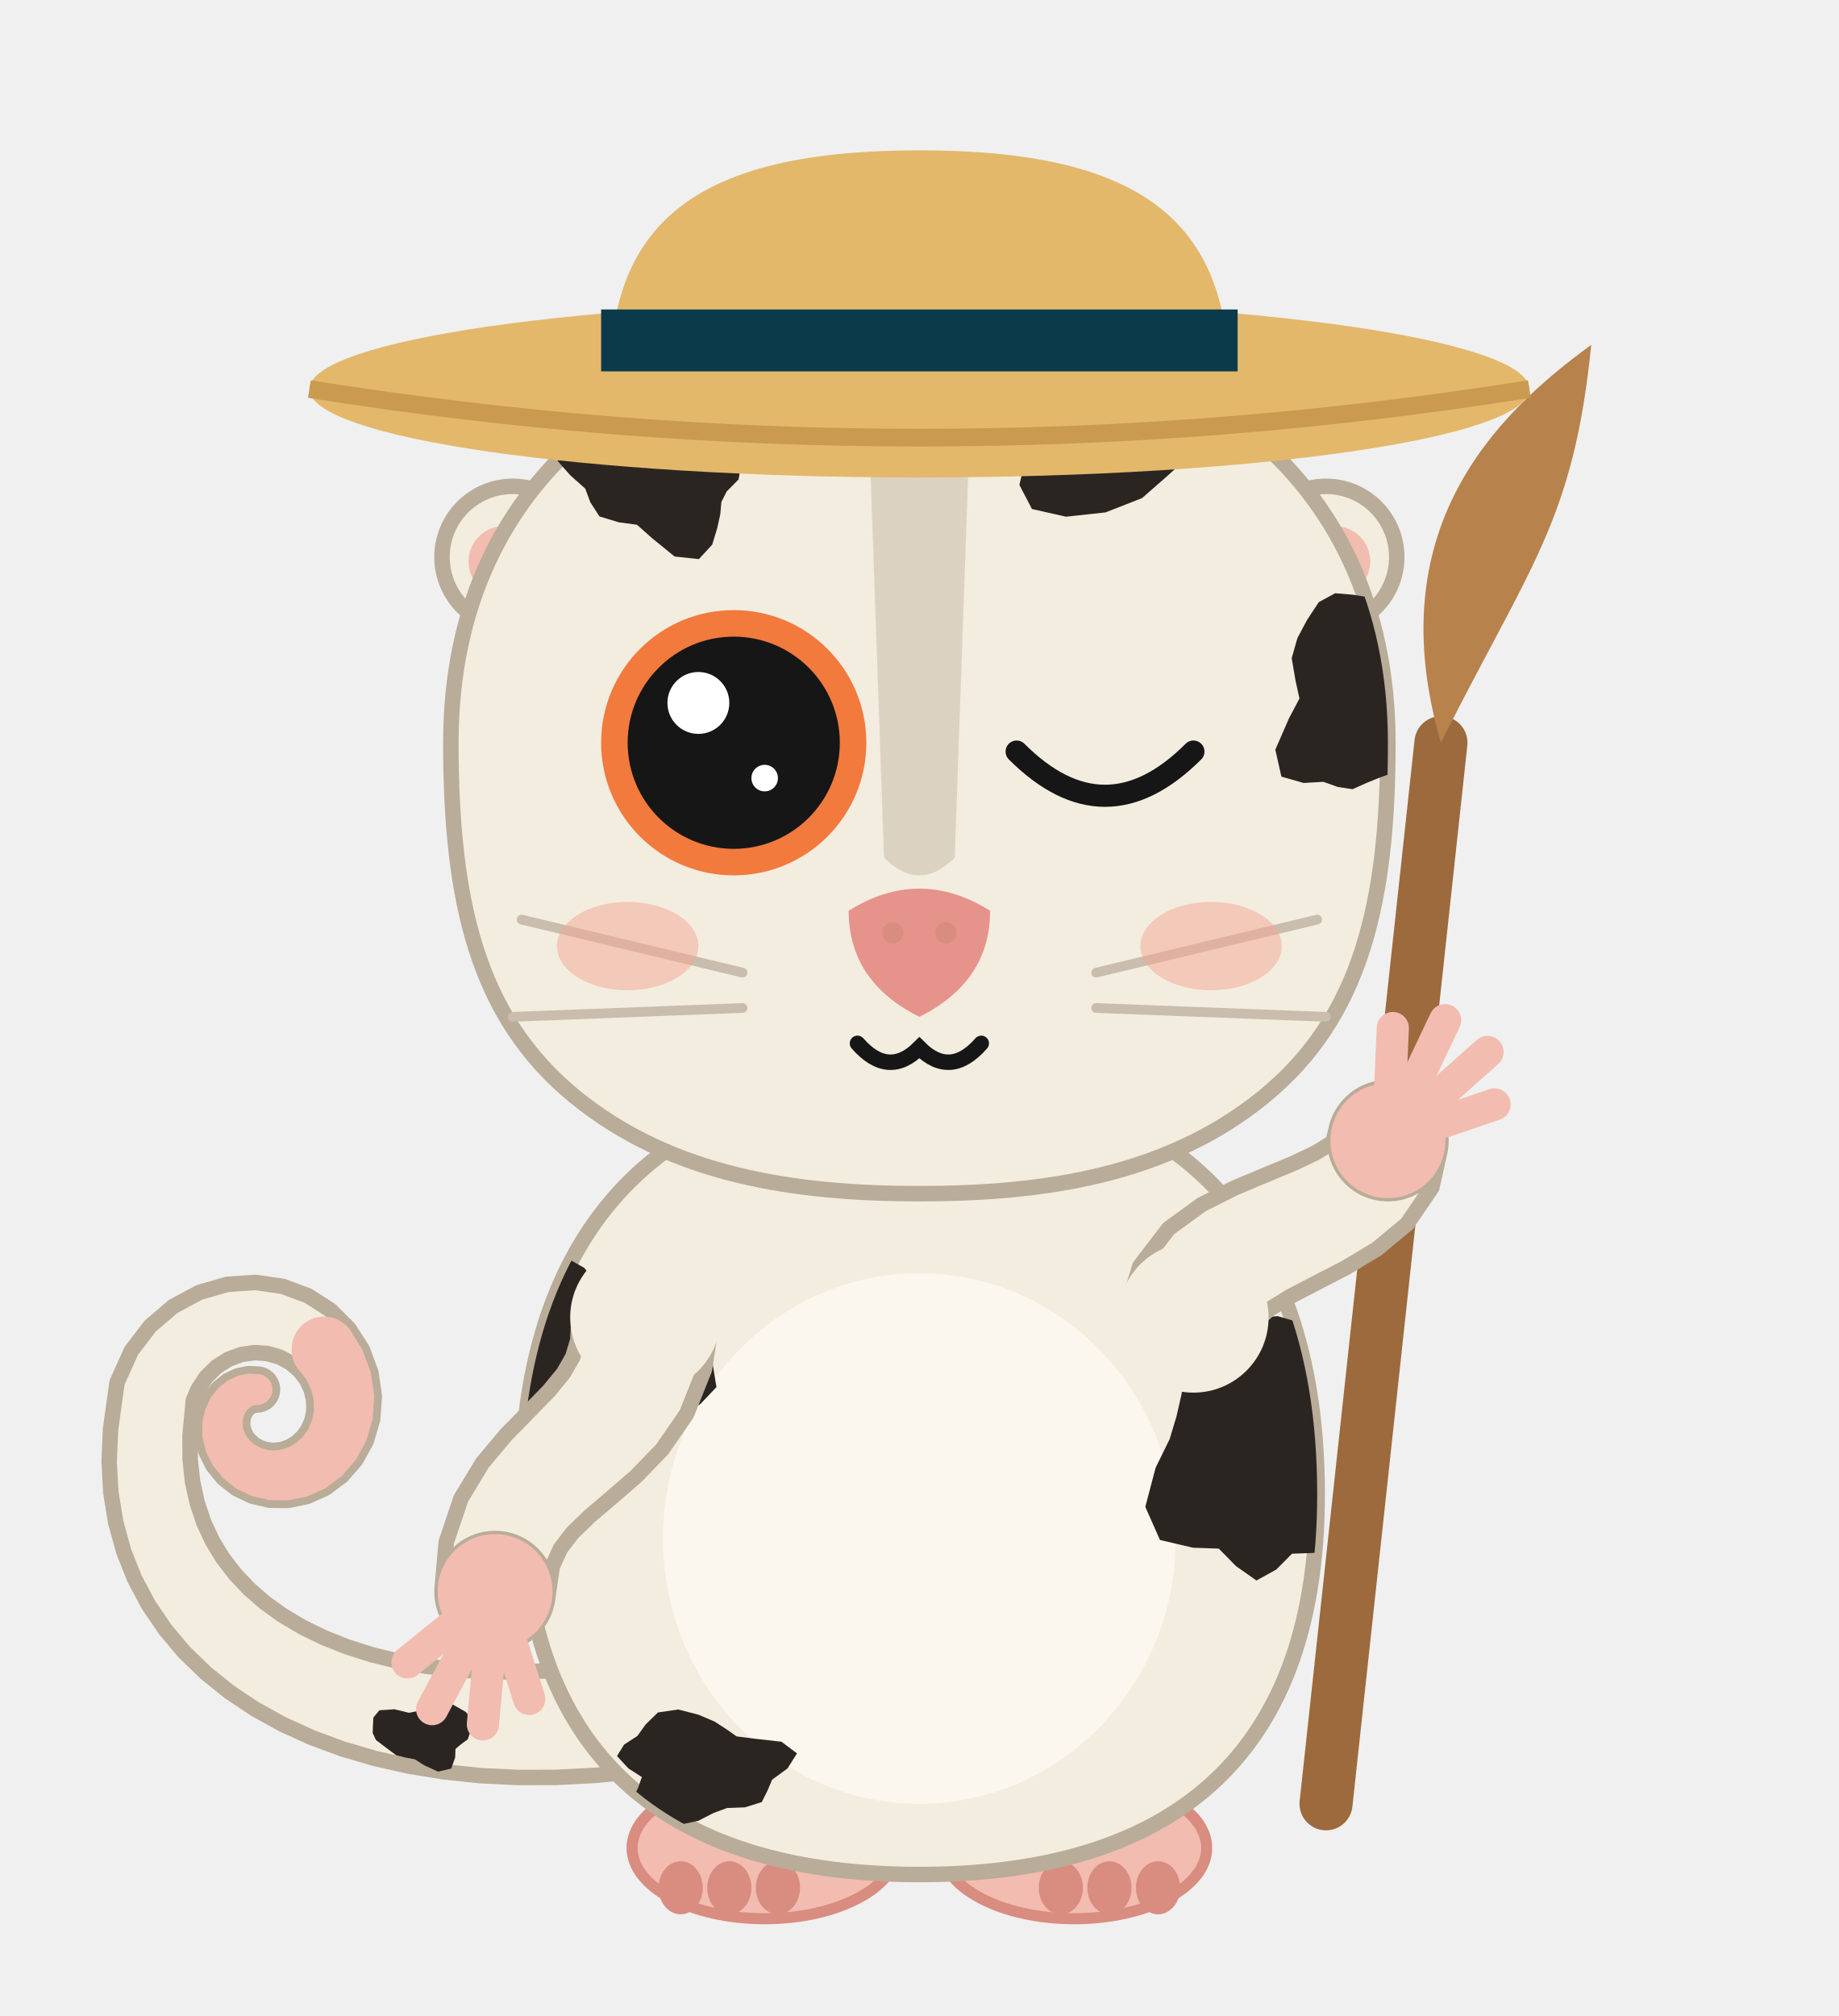
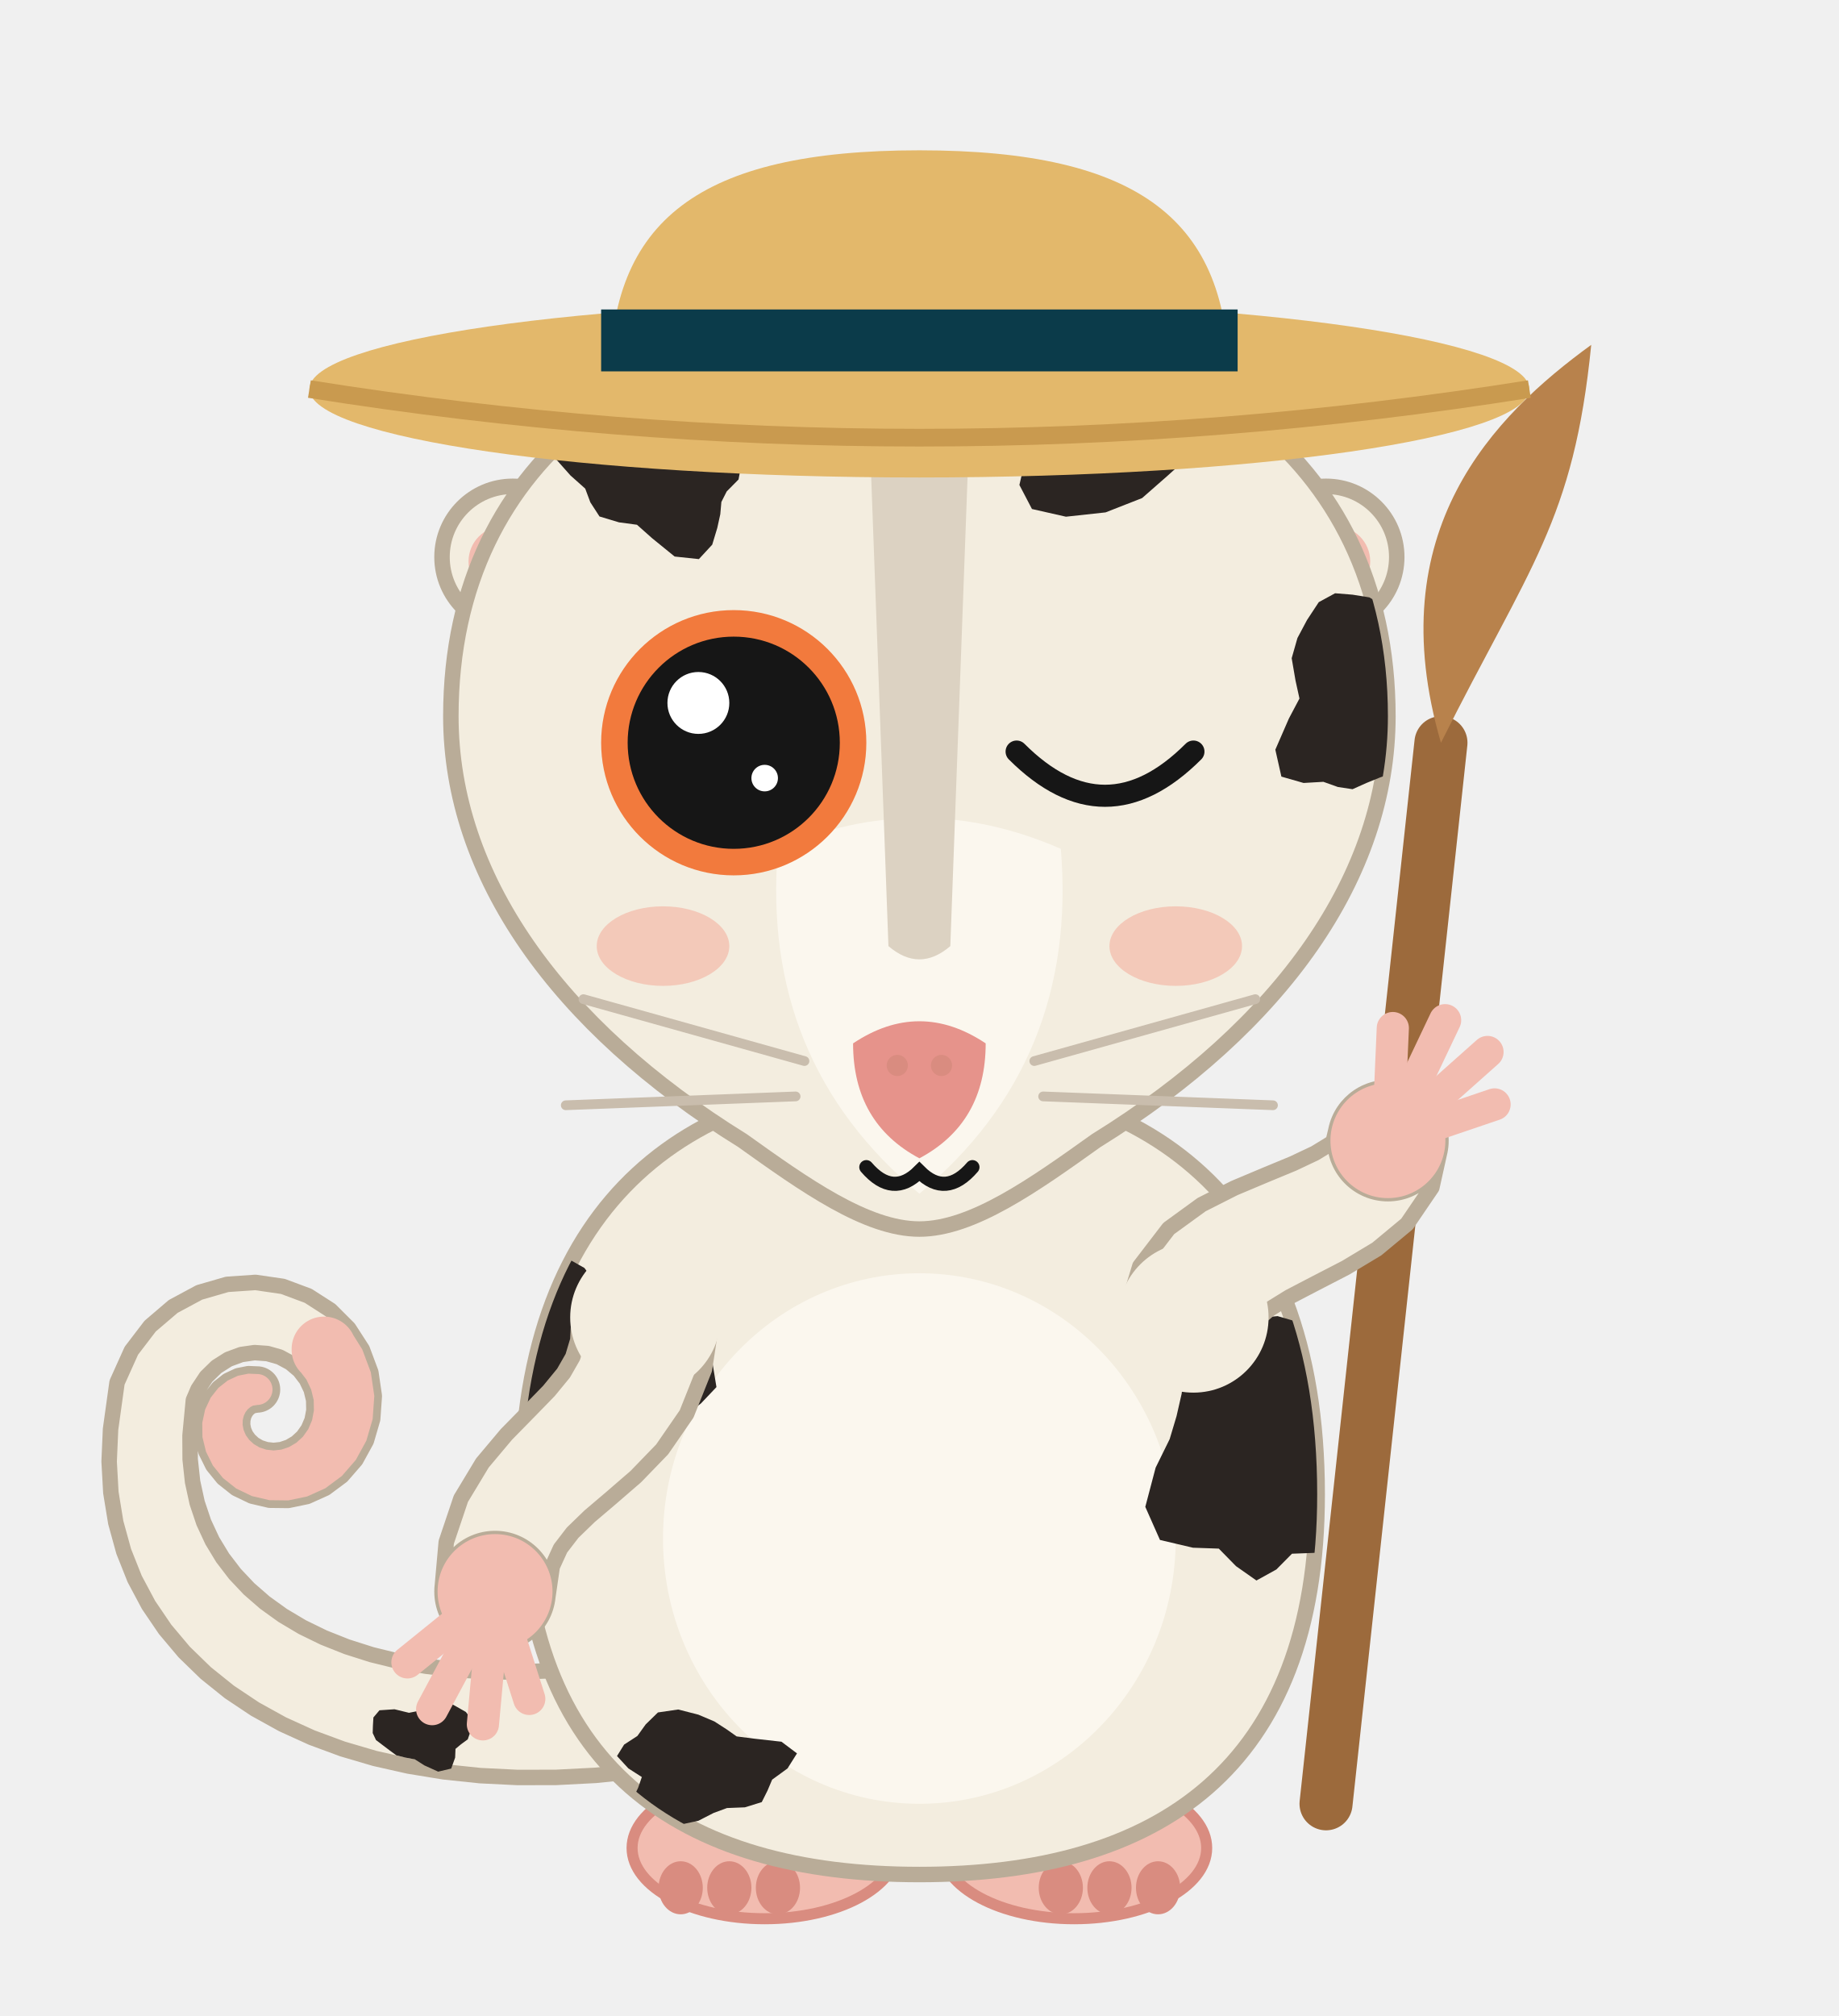
<svg xmlns="http://www.w3.org/2000/svg" viewBox="-8 -8 416 456" width="416" height="456">
  <path d="M166.24 359.56L157.37 362.4L148.9 364.73L140.57 366.63L132.42 368.12L124.47 369.21L116.73 369.89L109.23 370.19L102 370.12L95.04 369.67L88.39 368.88L82.07 367.74L76.09 366.27L70.47 364.48L65.24 362.4L60.4 360.04L55.96 357.4L51.94 354.51L48.34 351.38L45.15 348L42.38 344.38L40.03 340.51L38.1 336.36L36.61 331.93L35.57 327.17L35.02 322.08L34.99 316.72L35.75 308.7L36.81 306.23L38.66 303.44L41 301.15L43.69 299.45L46.6 298.38L49.59 297.95L52.51 298.16L55.25 298.94L57.69 300.25L59.74 301.98L61.32 304.04L62.4 306.31L62.97 308.67L63.02 311.02L62.6 313.24L61.75 315.24L60.54 316.96L59.06 318.32L57.4 319.3L55.66 319.89L53.91 320.08L52.24 319.9L50.73 319.41L49.43 318.65L48.38 317.68L47.6 316.59L47.11 315.43L46.89 314.28L46.92 313.19L47.16 312.22L47.56 311.39L48.08 310.73L48.66 310.25L49.25 309.94L50.22 309.79L50.07 302.79L48.2 302.71L45.83 303.18L43.52 304.26L41.41 305.92L39.67 308.13L38.41 310.81L37.76 313.83L37.8 317.06L38.6 320.34L40.16 323.49L42.46 326.33L45.44 328.69L49 330.4L52.97 331.33L57.2 331.38L61.48 330.49L65.61 328.63L69.35 325.85L72.5 322.22L74.88 317.88L76.31 312.98L76.68 307.75L75.9 302.42L73.96 297.23L70.88 292.46L66.76 288.34L61.73 285.11L55.99 282.97L49.79 282.07L43.39 282.51L37.09 284.33L31.18 287.51L25.97 291.96L21.72 297.52L18.48 304.71L17.01 315.28L16.69 322.57L17.08 329.59L18.19 336.38L19.99 342.91L22.47 349.14L25.61 355.03L29.36 360.55L33.68 365.68L38.54 370.4L43.89 374.7L49.69 378.57L55.91 382.01L62.53 385.02L69.51 387.6L76.83 389.75L84.47 391.47L92.41 392.77L100.62 393.63L109.1 394.05L117.81 394.03L126.74 393.57L135.87 392.65L145.19 391.28L154.66 389.45L164.28 387.14L173.76 384.44ZM157 372a13 13 0 1 0 26 0a13 13 0 1 0 -26 0ZM46.65 306.29a3.5 3.5 0 1 0 7 0a3.5 3.5 0 1 0 -7 0Z" fill="#F3EDDF" stroke="#B9AC98" stroke-width="3.5" stroke-linejoin="round" />
  <path d="M59.25 301.35L61.32 304.04L62.4 306.31L62.97 308.67L63.02 311.02L62.6 313.24L61.75 315.24L60.54 316.96L59.06 318.32L57.4 319.3L55.66 319.89L53.91 320.08L52.24 319.9L50.73 319.41L49.43 318.65L48.38 317.68L47.6 316.59L47.11 315.43L46.89 314.28L46.92 313.19L47.16 312.22L47.56 311.39L48.08 310.73L48.66 310.25L49.25 309.94L50.22 309.79L50.07 302.79L48.2 302.71L45.83 303.18L43.52 304.26L41.41 305.92L39.67 308.13L38.41 310.81L37.76 313.83L37.8 317.06L38.6 320.34L40.16 323.49L42.46 326.33L45.44 328.69L49 330.4L52.97 331.33L57.2 331.38L61.48 330.49L65.61 328.63L69.35 325.85L72.5 322.22L74.88 317.88L76.31 312.98L76.68 307.75L75.9 302.42L73.96 297.23L71.36 293.09ZM57.98 297.22a7.331 7.331 0 1 0 14.661 0a7.331 7.331 0 1 0 -14.661 0ZM46.65 306.29a3.5 3.5 0 1 0 7 0a3.5 3.5 0 1 0 -7 0Z" fill="#F2BCB0" />
  <path d="M98.32 384L97.82 385.43L96.3 386.54L95.05 387.58L94.97 389.56L94.08 392.03L91.13 392.73L88 391.31L85.87 389.95L83.79 389.56L81.68 389.04L80.2 387.96L78.72 386.84L77.07 385.59L76.32 384L76.37 382.31L76.48 380.47L77.85 378.85L81.26 378.62L84.53 379.42L86.24 379.08L88 377.31L90.76 376.3L93.33 376.95L95.4 378.09L97.4 379.23L98.54 380.77L98.52 382.47Z" fill="#2B2522" transform="rotate(0 88 384)" />
  <ellipse cx="165" cy="410" rx="30" ry="16" fill="#F2BCB0" stroke="#D98C80" stroke-width="2.5" />
  <ellipse cx="146" cy="419" rx="5" ry="6" fill="#D98C80" />
  <ellipse cx="157" cy="419" rx="5" ry="6" fill="#D98C80" />
  <ellipse cx="168" cy="419" rx="5" ry="6" fill="#D98C80" />
  <ellipse cx="235" cy="410" rx="30" ry="16" fill="#F2BCB0" stroke="#D98C80" stroke-width="2.5" />
  <ellipse cx="232" cy="419" rx="5" ry="6" fill="#D98C80" />
  <ellipse cx="243" cy="419" rx="5" ry="6" fill="#D98C80" />
  <ellipse cx="254" cy="419" rx="5" ry="6" fill="#D98C80" />
  <defs>
    <clipPath id="b9">
      <path d="M110 330C110 262 150 236 200 236C250 236 290 262 290 330C290 392 254 416 200 416C146 416 110 392 110 330Z" />
    </clipPath>
  </defs>
  <path d="M110 330C110 262 150 236 200 236C250 236 290 262 290 330C290 392 254 416 200 416C146 416 110 392 110 330Z" fill="#F3EDDF" stroke="#B9AC98" stroke-width="3.5" stroke-linejoin="round" />
  <ellipse cx="200" cy="340" rx="58" ry="60" fill="#FBF7EE" />
  <g clip-path="url(#b9)">
    <path d="M150.32 300L150.96 303.94L149.48 307.83L143.52 309.67L138.39 310.75L136.41 314.97L132.86 320.81L126 322.73L119.37 320.1L114.6 316.39L111.23 312.82L109.19 309.28L106.35 306.55L101.32 303.9L98.32 300L100.27 295.93L102.63 292.21L102.86 287.23L105.97 282.61L113.85 282.53L121.29 285.71L126 286.73L130.94 285L137.16 283.96L143.65 284.68L149.85 286.84L153.2 290.93L152.01 295.89Z" fill="#2B2522" transform="rotate(30 126 300)" />
    <path d="M297.1 320L300.24 327.55L299.42 335.38L296.2 341.97L291.01 345.66L284.89 345.18L280.1 344.52L276 347.42L271.13 349.09L267.14 345.09L264 340.51L258.26 339.29L251.23 336.27L249.26 328.32L253.1 320L257.35 314.19L259.78 309.35L261.8 304.56L263.58 298.75L265.8 291.12L270.31 286.03L276 287.42L280.92 290.59L286.23 291.03L291.44 293.6L292.66 301.88L290.87 310.24L292.15 314.97Z" fill="#2B2522" transform="rotate(-10 276 320)" />
    <path d="M170.17 392L166.69 394.54L165.64 397.02L164.34 399.62L160.53 400.8L156.47 400.96L153.45 402.07L150 403.84L145.62 404.78L140.77 404.78L136.22 403.52L134.52 400.23L136.37 396.38L137.21 393.95L134.17 392L131.59 389.2L133.2 386.61L136.2 384.66L138.08 382.04L140.85 379.34L145.44 378.67L150 379.84L153.63 381.38L156.39 383.16L158.66 384.76L162.66 385.27L168.8 385.96L172.31 388.6Z" fill="#2B2522" transform="rotate(0 150 392)" />
  </g>
  <path d="M123.09 288.32L122.72 295.14L121.59 298.93L119.5 302.58L116.2 306.6L111.77 311.15L106.57 316.45L101.14 322.91L96.27 330.98L92.96 340.81L92.08 350.65L115.92 353.35L116.94 346.32L118.8 342.26L121.55 338.68L125.37 334.98L130.23 330.85L135.86 325.98L141.81 319.83L147.34 311.82L151.37 301.73L152.91 291.68ZM123 290a15 15 0 1 0 30 0a15 15 0 1 0 -30 0ZM92 352a12 12 0 1 0 24 0a12 12 0 1 0 -24 0Z" fill="#F3EDDF" stroke="#B9AC98" stroke-width="3.5" stroke-linejoin="round" />
  <circle cx="138" cy="290" r="17" fill="#F3EDDF" />
  <circle cx="104" cy="352" r="13" fill="#F2BCB0" />
  <path d="M105.58 356.95L111.74 376.28" stroke="#F2BCB0" stroke-width="7.28" stroke-linecap="round" />
  <path d="M103.53 357.18L101.25 382.03" stroke="#F2BCB0" stroke-width="7.28" stroke-linecap="round" />
  <path d="M101.55 356.58L89.77 378.59" stroke="#F2BCB0" stroke-width="7.28" stroke-linecap="round" />
  <path d="M99.95 355.27L84.18 368.01" stroke="#F2BCB0" stroke-width="7.28" stroke-linecap="round" />
  <path d="M318 160L292 400" stroke="#9C6A3C" stroke-width="12" stroke-linecap="round" />
  <path d="M318 160C338 120 348 110 352 70C330 86 304 112 318 160Z" fill="#B8824C" />
  <g transform="rotate(0 200 165)">
    <defs>
      <clipPath id="h10">
-         <path d="M94 160C94 98 142 66 200 66C258 66 306 98 306 160C306 196 300 222 278 240C256 258 228 262 200 262C172 262 144 258 122 240C100 222 94 196 94 160Z" />
+         <path d="M94 154C94 94 142 64 200 64C258 64 306 94 306 154C306 190 282 224 240 250C226 260 212 270 200 270C188 270 174 260 160 250C118 224 94 190 94 154Z" />
      </clipPath>
    </defs>
    <circle cx="108" cy="118" r="16" fill="#F3EDDF" stroke="#B9AC98" stroke-width="3.5" stroke-linejoin="round" />
    <circle cx="106" cy="119" r="8" fill="#F2BCB0" />
    <circle cx="292" cy="118" r="16" fill="#F3EDDF" stroke="#B9AC98" stroke-width="3.5" stroke-linejoin="round" />
    <circle cx="294" cy="119" r="8" fill="#F2BCB0" />
-     <path d="M94 160C94 98 142 66 200 66C258 66 306 98 306 160C306 196 300 222 278 240C256 258 228 262 200 262C172 262 144 258 122 240C100 222 94 196 94 160Z" fill="#F3EDDF" stroke="#B9AC98" stroke-width="3.5" stroke-linejoin="round" />
+     <path d="M94 154C94 94 142 64 200 64C258 64 306 94 306 154C306 190 282 224 240 250C226 260 212 270 200 270C188 270 174 260 160 250C118 224 94 190 94 154Z" fill="#F3EDDF" stroke="#B9AC98" stroke-width="3.5" stroke-linejoin="round" />
    <g clip-path="url(#h10)">
      <path d="M281.52 84L276.69 88.12L276.28 92.58L273.11 96.72L264.99 98L257.8 98.42L252.73 101.35L246 105.12L237.24 106.57L228.27 105.66L221.11 102.36L219.46 96.45L222.12 90.76L220.67 87.4L213.52 84L210.4 79.22L215.02 75.22L219.94 71.78L222.59 66.73L228.3 62.38L237.6 62.35L246 65.12L252.37 67.57L257.77 69.62L263.51 71.08L272.62 71.51L283.39 73.41L286.97 78.5Z" fill="#2B2522" transform="rotate(-12 246 84)" />
      <path d="M156.18 100L156.9 102.7L157.32 105.84L157.54 109.79L155.82 113.89L150.47 115.22L144.26 113.07L140 111.38L136 112.26L131.39 112.52L128.35 110.22L126.2 107.7L122.05 106.05L117.5 103.59L116.18 100L117.9 96.47L121.29 93.69L126.27 92.33L130.88 92L133.12 89.99L135.36 85.77L140 83.38L144.9 84.97L148.74 87.29L153.29 88.33L157.48 90.24L158.09 93.9L156.5 97.36Z" fill="#2B2522" transform="rotate(20 140 100)" />
      <path d="M317.99 150L316.3 155.74L313.06 159.97L310.55 163.76L307.65 166.64L304.25 167.84L301.17 169.09L298 170.51L294.68 170.01L291.4 168.84L286.92 169.1L281.9 167.66L280.53 161.57L283.6 154.52L285.99 150L285.1 145.95L284.23 140.88L285.53 136.32L287.7 132.24L290.36 128.2L294.05 126.19L298 126.51L301.8 127.12L305.29 129.19L306.87 134.7L306.92 140.22L309.36 142.48L314.8 144.73Z" fill="#2B2522" transform="rotate(0 298 150)" />
    </g>
-     <path d="M188 72Q200 60 212 72L208 186Q200 194 192 186Z" fill="#DCD2C2" />
-     <path d="M184 198Q200 188 216 198Q216 214 200 222Q184 214 184 198Z" fill="#E6938B" />
-     <circle cx="194" cy="203" r="2.4" fill="#D98C80" />
-     <circle cx="206" cy="203" r="2.4" fill="#D98C80" />
-     <path d="M186 228Q193 236 200 229Q207 236 214 228" fill="none" stroke="#161616" stroke-width="3.5" stroke-linecap="round" />
-     <path d="M160 212L110 200M160 220L108 222" fill="none" stroke="#C9BDAD" stroke-width="2.2" stroke-linecap="round" />
-     <path d="M240 212L290 200M240 220L292 222" fill="none" stroke="#C9BDAD" stroke-width="2.2" stroke-linecap="round" />
-     <ellipse cx="134" cy="206" rx="16" ry="10" fill="#F3A694" opacity="0.5" />
-     <ellipse cx="266" cy="206" rx="16" ry="10" fill="#F3A694" opacity="0.5" />
+     <path d="M168 184Q200 170 232 184Q236 232 200 262Q164 232 168 184Z" fill="#FBF7EE" />
+     <path d="M188 70Q200 58 212 70L207 206Q200 212 193 206Z" fill="#DCD2C2" />
+     <path d="M185 228Q200 218 215 228Q215 246 200 254Q185 246 185 228Z" fill="#E6938B" />
+     <circle cx="195" cy="233" r="2.4" fill="#D98C80" />
+     <circle cx="205" cy="233" r="2.4" fill="#D98C80" />
+     <path d="M188 256Q194 263 200 257Q206 263 212 256" fill="none" stroke="#161616" stroke-width="3.2" stroke-linecap="round" />
+     <path d="M174 232L124 218M172 240L120 242" fill="none" stroke="#C9BDAD" stroke-width="2.2" stroke-linecap="round" />
+     <path d="M226 232L276 218M228 240L280 242" fill="none" stroke="#C9BDAD" stroke-width="2.2" stroke-linecap="round" />
+     <ellipse cx="142" cy="206" rx="15" ry="9" fill="#F3A694" opacity="0.5" />
+     <ellipse cx="258" cy="206" rx="15" ry="9" fill="#F3A694" opacity="0.5" />
    <circle cx="158" cy="160" r="30" fill="#F27A3D" />
    <circle cx="158" cy="160" r="24" fill="#161616" />
    <circle cx="150" cy="151" r="7" fill="#FFFFFF" />
    <circle cx="165" cy="168" r="3" fill="#FFFFFF" />
    <path d="M222 162Q242 182 262 162" fill="none" stroke="#161616" stroke-width="5" stroke-linecap="round" />
  </g>
  <ellipse cx="200" cy="80" rx="138" ry="20" fill="#E3B86B" />
  <path d="M130 78C130 42 150 26 200 26C250 26 270 42 270 78Z" fill="#E3B86B" />
  <rect x="128" y="62" width="144" height="14" fill="#0B3B4A" />
  <path d="M62 80Q200 102 338 80" fill="none" stroke="#C99A4F" stroke-width="4" />
  <path d="M276.63 293.31L276.58 290.72L276.74 290.28L279.15 288.17L283.72 285.35L289.71 282.23L296.47 278.74L303.49 274.52L310.32 268.85L315.94 260.59L317.7 252.65L294.3 247.35L293.6 250.29L292.53 250.99L289.5 252.84L284.55 255.18L278.29 257.77L271.26 260.73L263.86 264.47L256.41 269.88L249.88 278.4L247.37 286.69ZM247 290a15 15 0 1 0 30 0a15 15 0 1 0 -30 0ZM294 250a12 12 0 1 0 24 0a12 12 0 1 0 -24 0Z" fill="#F3EDDF" stroke="#B9AC98" stroke-width="3.5" stroke-linejoin="round" />
  <circle cx="262" cy="290" r="17" fill="#F3EDDF" />
  <circle cx="306" cy="250" r="13" fill="#F2BCB0" />
  <path d="M306.23 244.8L307.11 224.54" stroke="#F2BCB0" stroke-width="7.28" stroke-linecap="round" />
  <path d="M308.23 245.3L318.94 222.76" stroke="#F2BCB0" stroke-width="7.28" stroke-linecap="round" />
  <path d="M309.88 246.54L328.53 229.95" stroke="#F2BCB0" stroke-width="7.28" stroke-linecap="round" />
  <path d="M310.92 248.33L330.13 241.81" stroke="#F2BCB0" stroke-width="7.28" stroke-linecap="round" />
</svg>
